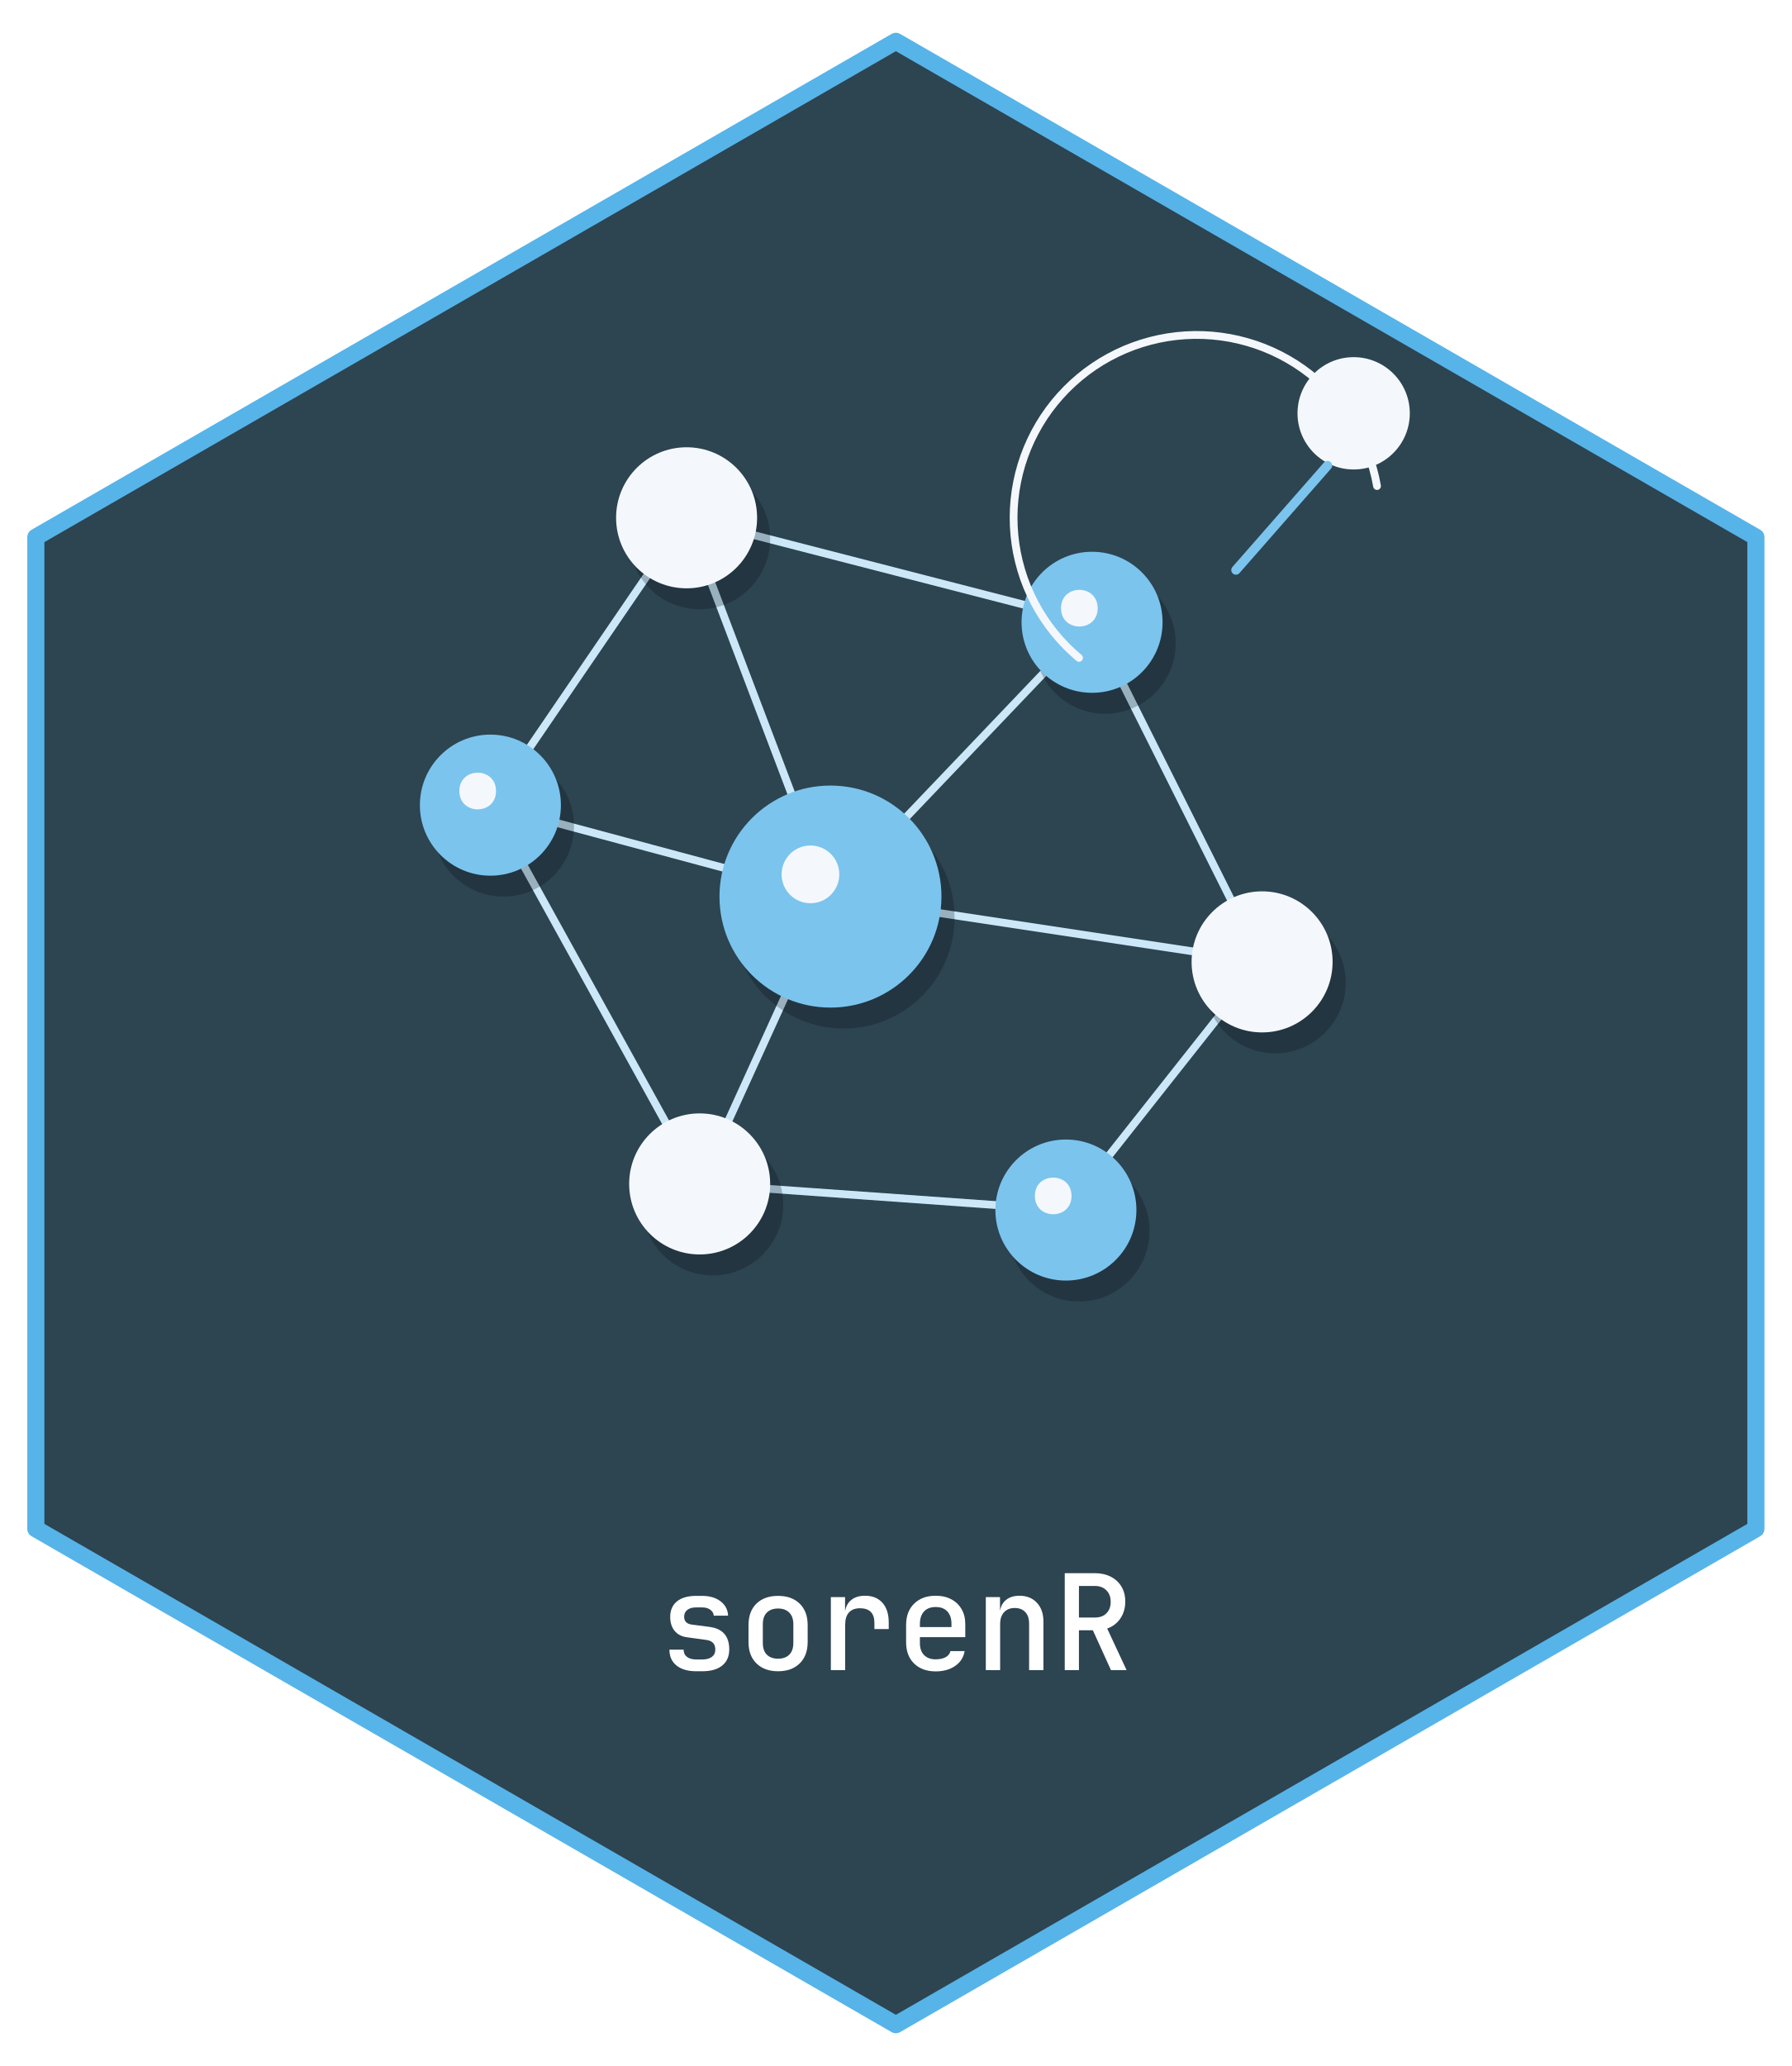
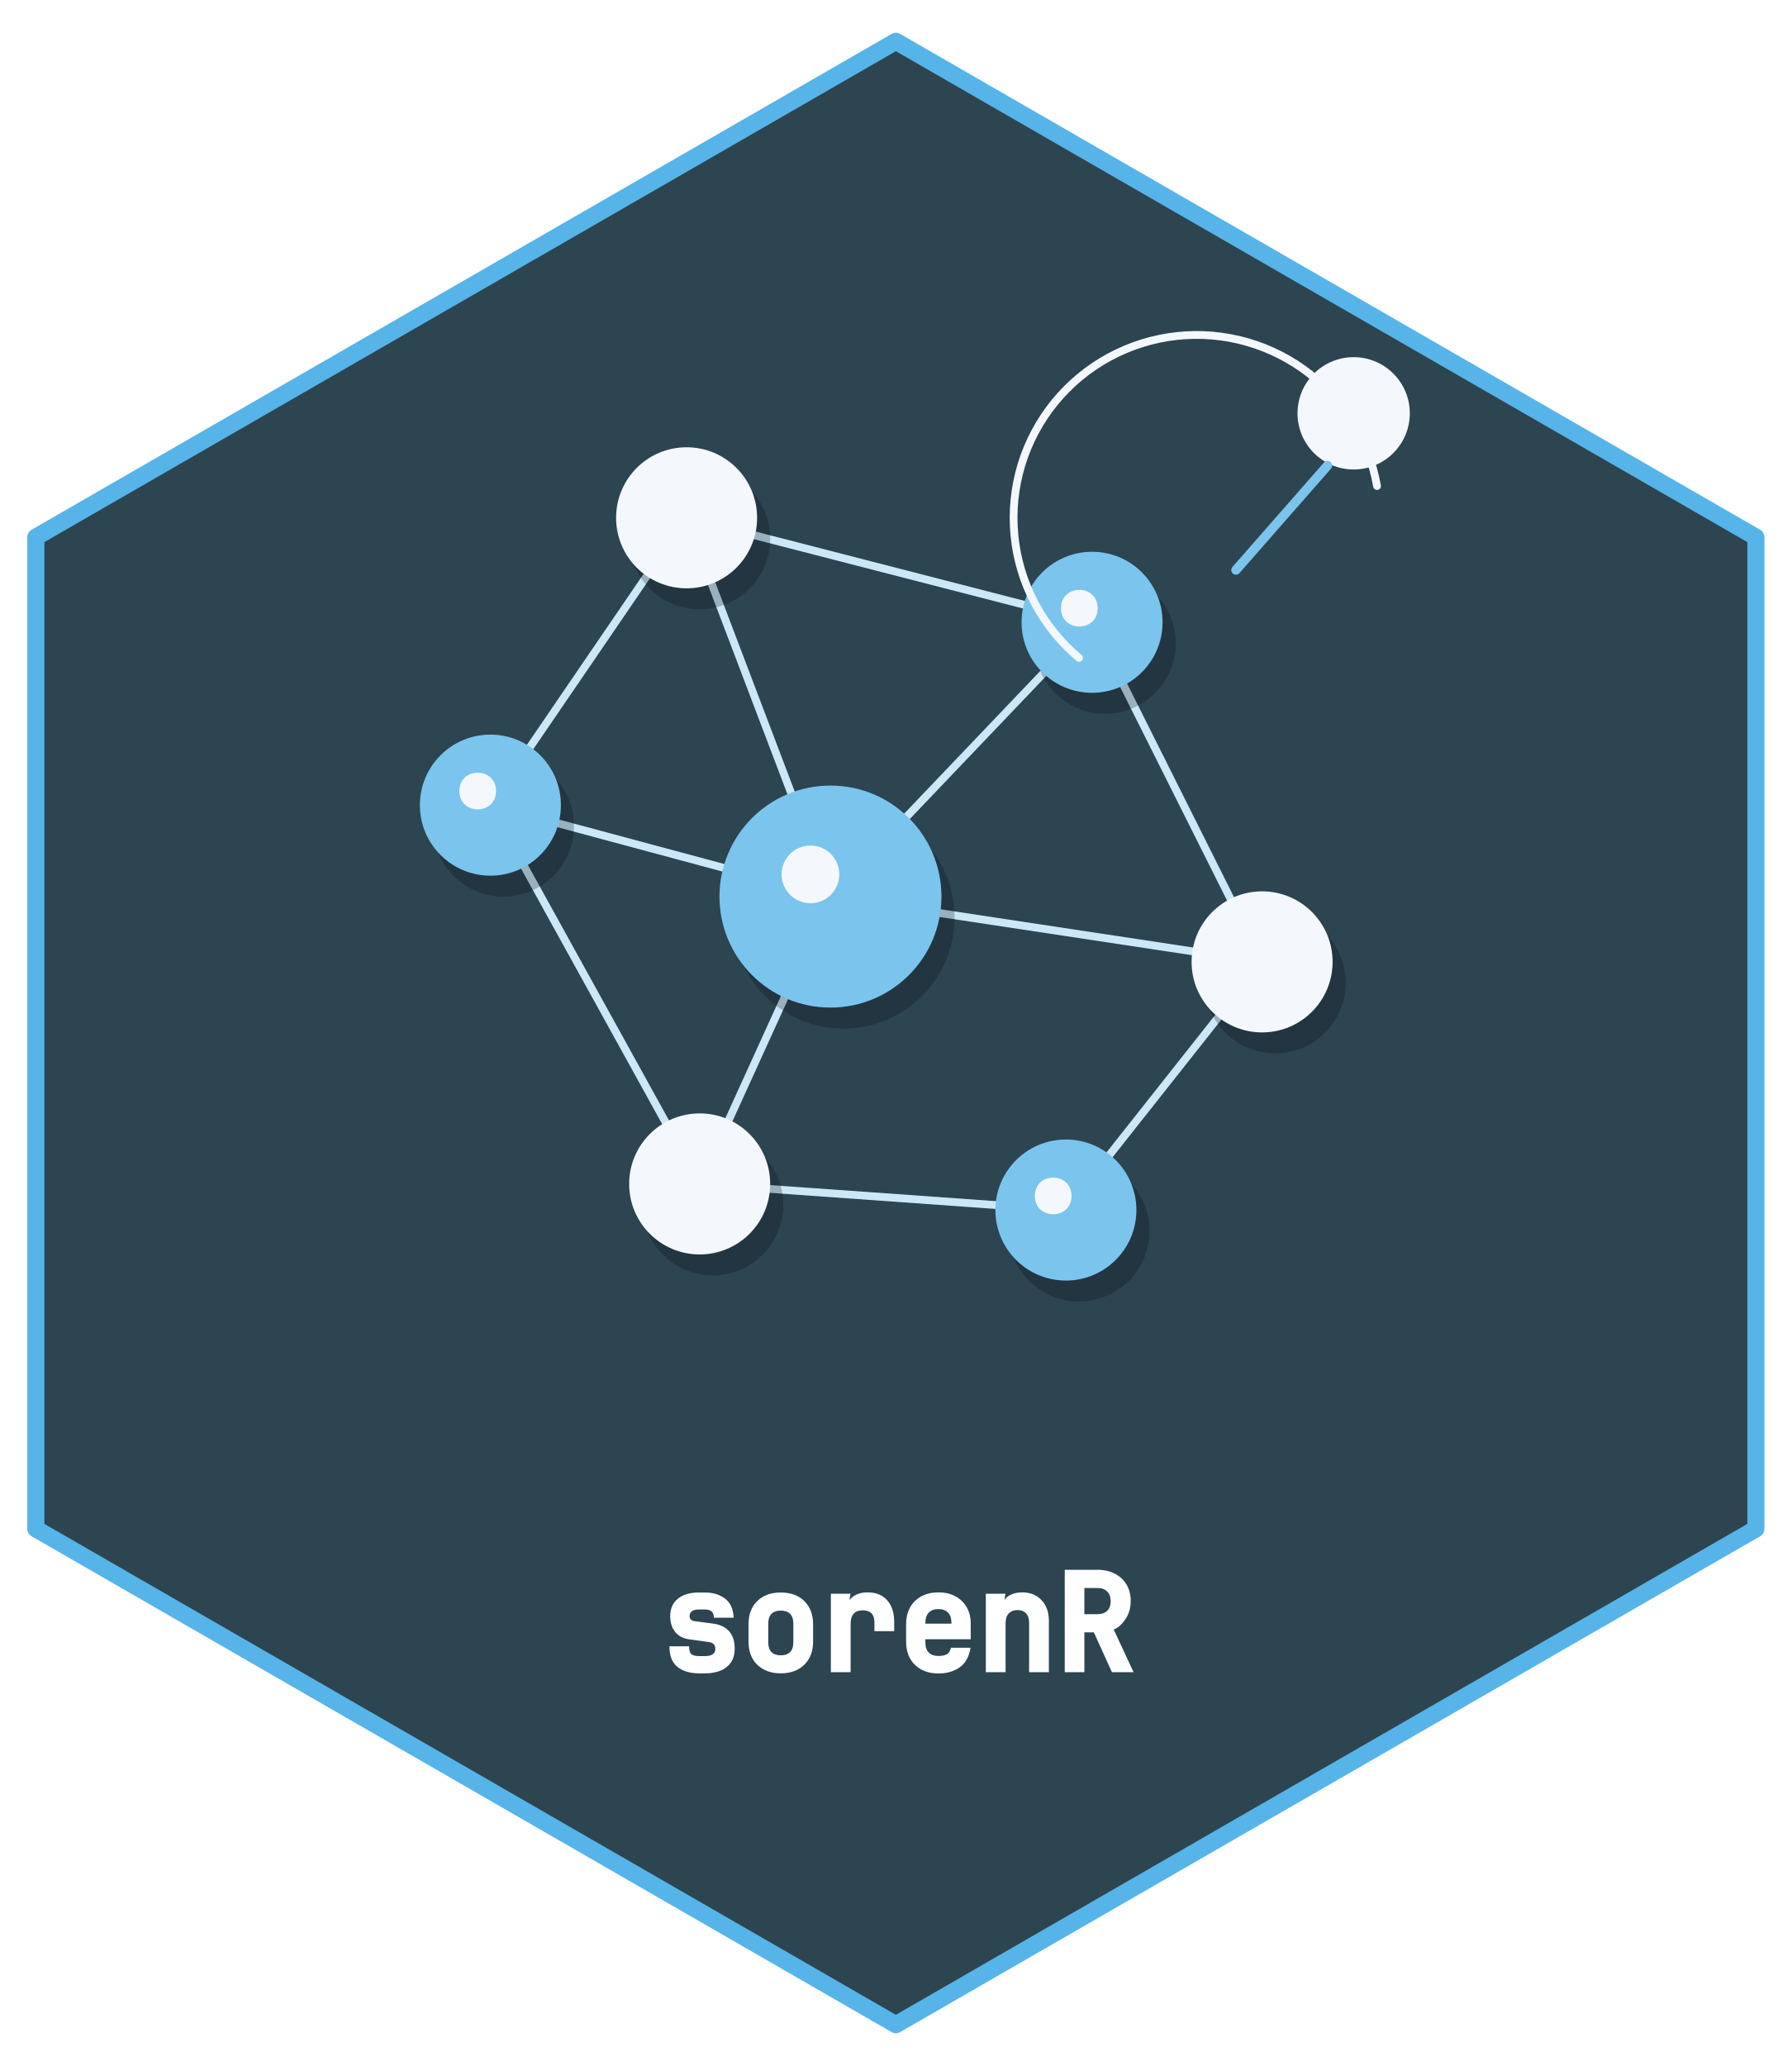
- <svg xmlns="http://www.w3.org/2000/svg" xmlns:xlink="http://www.w3.org/1999/xlink" width="432pt" height="498pt" viewBox="0 0 432 498">
+ <svg xmlns="http://www.w3.org/2000/svg" xmlns:xlink="http://www.w3.org/1999/xlink" width="432" height="498" viewBox="0 0 432 498">
  <defs>
    <g>
      <g id="glyph-0-0">
-         <path d="M 8.891 0.281 C 6.867 0.281 5.281 -0.176 4.125 -1.094 C 2.977 -2.008 2.406 -3.285 2.406 -4.922 L 5.828 -4.922 C 5.828 -4.18 6.094 -3.602 6.625 -3.188 C 7.156 -2.77 7.91 -2.562 8.891 -2.562 L 10.297 -2.562 C 11.305 -2.562 12.086 -2.77 12.641 -3.188 C 13.191 -3.602 13.469 -4.191 13.469 -4.953 C 13.469 -6.297 12.754 -7.066 11.328 -7.266 L 6.688 -7.906 C 5.383 -8.07 4.375 -8.586 3.656 -9.453 C 2.945 -10.316 2.594 -11.441 2.594 -12.828 C 2.594 -14.43 3.133 -15.676 4.219 -16.562 C 5.312 -17.445 6.848 -17.891 8.828 -17.891 L 10.266 -17.891 C 12.109 -17.891 13.598 -17.453 14.734 -16.578 C 15.879 -15.703 16.484 -14.551 16.547 -13.125 L 13.094 -13.125 C 13.051 -13.695 12.773 -14.172 12.266 -14.547 C 11.766 -14.922 11.098 -15.109 10.266 -15.109 L 8.828 -15.109 C 7.91 -15.109 7.203 -14.906 6.703 -14.5 C 6.203 -14.094 5.953 -13.547 5.953 -12.859 C 5.953 -11.773 6.562 -11.145 7.781 -10.969 L 12.125 -10.406 C 15.258 -9.977 16.828 -8.172 16.828 -4.984 C 16.828 -3.305 16.258 -2.008 15.125 -1.094 C 14 -0.176 12.391 0.281 10.297 0.281 Z M 8.891 0.281 " />
+         <path d="M 9.547 0.281 C 7.367 0.281 5.633 -0.234 4.344 -1.266 C 3.051 -2.297 2.406 -3.953 2.406 -6.234 L 7.141 -6.234 C 7.141 -5.266 7.332 -4.629 7.719 -4.328 C 8.113 -4.023 8.723 -3.875 9.547 -3.875 L 10.953 -3.875 C 11.816 -3.875 12.453 -4.023 12.859 -4.328 C 13.266 -4.641 13.469 -5.066 13.469 -5.609 C 13.469 -6.566 12.941 -7.117 11.891 -7.266 L 7.25 -7.906 C 5.781 -8.094 4.633 -8.68 3.812 -9.672 C 3 -10.672 2.594 -11.941 2.594 -13.484 C 2.594 -15.297 3.207 -16.703 4.438 -17.703 C 5.664 -18.703 7.348 -19.203 9.484 -19.203 L 10.922 -19.203 C 12.91 -19.203 14.547 -18.707 15.828 -17.719 C 17.109 -16.738 17.797 -15.207 17.891 -13.125 L 13.141 -13.125 C 13.086 -13.906 12.875 -14.43 12.5 -14.703 C 12.133 -14.973 11.609 -15.109 10.922 -15.109 L 9.484 -15.109 C 8.723 -15.109 8.16 -14.961 7.797 -14.672 C 7.441 -14.379 7.266 -13.992 7.266 -13.516 C 7.266 -12.805 7.688 -12.395 8.531 -12.281 L 12.875 -11.719 C 16.383 -11.238 18.141 -9.211 18.141 -5.641 C 18.141 -3.754 17.504 -2.297 16.234 -1.266 C 14.961 -0.234 13.203 0.281 10.953 0.281 Z M 9.547 0.281 " />
      </g>
      <g id="glyph-0-1">
-         <path d="M 9.594 0.281 C 7.426 0.281 5.695 -0.344 4.406 -1.594 C 3.113 -2.852 2.469 -4.57 2.469 -6.75 L 2.469 -10.844 C 2.469 -13.039 3.102 -14.766 4.375 -16.016 C 5.656 -17.266 7.395 -17.891 9.594 -17.891 C 11.789 -17.891 13.531 -17.266 14.812 -16.016 C 16.094 -14.766 16.734 -13.039 16.734 -10.844 L 16.734 -6.75 C 16.734 -4.57 16.086 -2.852 14.797 -1.594 C 13.504 -0.344 11.77 0.281 9.594 0.281 Z M 9.594 -2.75 C 10.75 -2.75 11.648 -3.07 12.297 -3.719 C 12.953 -4.375 13.281 -5.312 13.281 -6.531 L 13.281 -11.078 C 13.281 -12.285 12.953 -13.211 12.297 -13.859 C 11.648 -14.516 10.75 -14.844 9.594 -14.844 C 8.445 -14.844 7.547 -14.516 6.891 -13.859 C 6.242 -13.211 5.922 -12.285 5.922 -11.078 L 5.922 -6.531 C 5.922 -5.312 6.242 -4.375 6.891 -3.719 C 7.547 -3.07 8.445 -2.75 9.594 -2.75 Z M 9.594 -2.75 " />
+         <path d="M 10.25 0.281 C 7.906 0.281 6.02 -0.406 4.594 -1.781 C 3.176 -3.164 2.469 -5.039 2.469 -7.406 L 2.469 -11.5 C 2.469 -13.883 3.172 -15.766 4.578 -17.141 C 5.984 -18.516 7.875 -19.203 10.25 -19.203 C 12.625 -19.203 14.516 -18.516 15.922 -17.141 C 17.336 -15.766 18.047 -13.883 18.047 -11.5 L 18.047 -7.406 C 18.047 -5.039 17.332 -3.164 15.906 -1.781 C 14.488 -0.406 12.602 0.281 10.25 0.281 Z M 10.25 -4.062 C 11.227 -4.062 11.977 -4.32 12.5 -4.844 C 13.02 -5.363 13.281 -6.145 13.281 -7.188 L 13.281 -11.734 C 13.281 -12.766 13.02 -13.539 12.5 -14.062 C 11.977 -14.582 11.227 -14.844 10.25 -14.844 C 9.281 -14.844 8.535 -14.582 8.016 -14.062 C 7.492 -13.539 7.234 -12.766 7.234 -11.734 L 7.234 -7.188 C 7.234 -6.145 7.492 -5.363 8.016 -4.844 C 8.535 -4.32 9.281 -4.062 10.25 -4.062 Z M 10.25 -4.062 " />
      </g>
      <g id="glyph-0-2">
-         <path d="M 3.328 0 L 3.328 -17.594 L 6.75 -17.594 L 6.75 -14.141 C 6.926 -15.316 7.426 -16.238 8.25 -16.906 C 9.082 -17.582 10.18 -17.922 11.547 -17.922 C 13.359 -17.922 14.766 -17.352 15.766 -16.219 C 16.773 -15.094 17.281 -13.504 17.281 -11.453 L 17.281 -9.891 L 13.828 -9.891 L 13.828 -11.359 C 13.828 -13.723 12.664 -14.906 10.344 -14.906 C 9.188 -14.906 8.301 -14.566 7.688 -13.891 C 7.082 -13.223 6.781 -12.25 6.781 -10.969 L 6.781 0 Z M 3.328 0 " />
+         <path d="M 3.328 0 L 3.328 -18.906 L 8.062 -18.906 L 7.406 -14.797 C 7.176 -16.203 7.535 -17.289 8.484 -18.062 C 9.441 -18.844 10.68 -19.234 12.203 -19.234 C 14.211 -19.234 15.781 -18.598 16.906 -17.328 C 18.031 -16.066 18.594 -14.328 18.594 -12.109 L 18.594 -9.891 L 13.828 -9.891 L 13.828 -12.016 C 13.828 -13.941 12.883 -14.906 11 -14.906 C 10.039 -14.906 9.316 -14.633 8.828 -14.094 C 8.336 -13.562 8.094 -12.738 8.094 -11.625 L 8.094 0 Z M 3.328 0 " />
      </g>
      <g id="glyph-0-3">
-         <path d="M 9.594 0.312 C 7.445 0.312 5.723 -0.312 4.422 -1.562 C 3.117 -2.82 2.469 -4.539 2.469 -6.719 L 2.469 -10.875 C 2.469 -13.051 3.117 -14.77 4.422 -16.031 C 5.723 -17.289 7.445 -17.922 9.594 -17.922 C 11.051 -17.922 12.312 -17.633 13.375 -17.062 C 14.438 -16.5 15.258 -15.707 15.844 -14.688 C 16.438 -13.664 16.734 -12.473 16.734 -11.109 L 16.734 -7.938 L 5.797 -7.938 L 5.797 -6.5 C 5.797 -5.258 6.133 -4.297 6.812 -3.609 C 7.5 -2.93 8.426 -2.594 9.594 -2.594 C 10.562 -2.594 11.363 -2.766 12 -3.109 C 12.633 -3.461 13.02 -3.953 13.156 -4.578 L 16.578 -4.578 C 16.336 -3.086 15.582 -1.898 14.312 -1.016 C 13.051 -0.129 11.477 0.312 9.594 0.312 Z M 5.797 -11.109 L 5.797 -10.375 L 13.406 -10.375 L 13.406 -11.141 C 13.406 -12.441 13.07 -13.441 12.406 -14.141 C 11.75 -14.848 10.812 -15.203 9.594 -15.203 C 8.383 -15.203 7.445 -14.844 6.781 -14.125 C 6.125 -13.414 5.797 -12.41 5.797 -11.109 Z M 5.797 -11.109 " />
+         <path d="M 10.25 0.312 C 7.926 0.312 6.047 -0.375 4.609 -1.75 C 3.18 -3.133 2.469 -5.008 2.469 -7.375 L 2.469 -11.531 C 2.469 -13.895 3.18 -15.77 4.609 -17.156 C 6.047 -18.539 7.926 -19.234 10.25 -19.234 C 11.82 -19.234 13.188 -18.922 14.344 -18.297 C 15.508 -17.672 16.414 -16.797 17.062 -15.672 C 17.719 -14.547 18.047 -13.242 18.047 -11.766 L 18.047 -7.938 L 7.109 -7.938 L 7.109 -7.156 C 7.109 -6.094 7.383 -5.285 7.938 -4.734 C 8.488 -4.18 9.258 -3.906 10.25 -3.906 C 11.102 -3.906 11.781 -4.039 12.281 -4.312 C 12.781 -4.594 13.113 -5.117 13.281 -5.891 L 18 -5.891 C 17.656 -3.711 16.781 -2.133 15.375 -1.156 C 13.977 -0.176 12.27 0.312 10.25 0.312 Z M 7.109 -11.766 L 7.109 -11.688 L 13.406 -11.688 L 13.406 -11.797 C 13.406 -12.922 13.133 -13.77 12.594 -14.344 C 12.062 -14.914 11.281 -15.203 10.25 -15.203 C 9.227 -15.203 8.445 -14.91 7.906 -14.328 C 7.375 -13.754 7.109 -12.898 7.109 -11.766 Z M 7.109 -11.766 " />
      </g>
      <g id="glyph-0-4">
-         <path d="M 2.688 0 L 2.688 -17.594 L 6.109 -17.594 L 6.109 -14.234 C 6.285 -15.391 6.781 -16.289 7.594 -16.938 C 8.414 -17.594 9.488 -17.922 10.812 -17.922 C 12.562 -17.922 13.957 -17.359 15 -16.234 C 16.051 -15.117 16.578 -13.613 16.578 -11.719 L 16.578 0 L 13.125 0 L 13.125 -11.203 C 13.125 -12.422 12.812 -13.352 12.188 -14 C 11.57 -14.645 10.727 -14.969 9.656 -14.969 C 8.57 -14.969 7.711 -14.625 7.078 -13.938 C 6.453 -13.258 6.141 -12.316 6.141 -11.109 L 6.141 0 Z M 2.688 0 " />
+         <path d="M 2.688 0 L 2.688 -18.906 L 7.422 -18.906 L 6.766 -14.891 C 6.535 -16.285 6.891 -17.359 7.828 -18.109 C 8.773 -18.859 9.988 -19.234 11.469 -19.234 C 13.406 -19.234 14.957 -18.609 16.125 -17.359 C 17.301 -16.109 17.891 -14.445 17.891 -12.375 L 17.891 0 L 13.125 0 L 13.125 -11.859 C 13.125 -12.898 12.875 -13.676 12.375 -14.188 C 11.883 -14.707 11.195 -14.969 10.312 -14.969 C 9.414 -14.969 8.711 -14.691 8.203 -14.141 C 7.703 -13.598 7.453 -12.805 7.453 -11.766 L 7.453 0 Z M 2.688 0 " />
      </g>
      <g id="glyph-0-5">
-         <path d="M 2.719 0 L 2.719 -23.359 L 10.016 -23.359 C 11.461 -23.359 12.734 -23.07 13.828 -22.5 C 14.93 -21.938 15.785 -21.145 16.391 -20.125 C 17.004 -19.102 17.312 -17.898 17.312 -16.516 C 17.312 -14.953 16.914 -13.594 16.125 -12.438 C 15.332 -11.289 14.273 -10.484 12.953 -10.016 L 17.625 0 L 13.859 0 L 9.5 -9.594 L 6.141 -9.594 L 6.141 0 Z M 6.141 -12.672 L 10.016 -12.672 C 11.172 -12.672 12.086 -13.008 12.766 -13.688 C 13.453 -14.375 13.797 -15.297 13.797 -16.453 C 13.797 -17.617 13.445 -18.547 12.75 -19.234 C 12.062 -19.93 11.148 -20.281 10.016 -20.281 L 6.141 -20.281 Z M 6.141 -12.672 " />
+         <path d="M 2.719 0 L 2.719 -24.672 L 10.672 -24.672 C 12.223 -24.672 13.598 -24.359 14.797 -23.734 C 16.004 -23.117 16.941 -22.25 17.609 -21.125 C 18.285 -20 18.625 -18.68 18.625 -17.172 C 18.625 -15.473 18.188 -13.988 17.312 -12.719 C 16.445 -11.457 15.516 -10.648 14.516 -10.297 L 19.312 0 L 14.094 0 L 9.734 -9.594 L 7.453 -9.594 L 7.453 0 Z M 7.453 -13.984 L 10.672 -13.984 C 11.648 -13.984 12.414 -14.258 12.969 -14.812 C 13.52 -15.363 13.797 -16.129 13.797 -17.109 C 13.797 -18.098 13.516 -18.875 12.953 -19.438 C 12.391 -20 11.629 -20.281 10.672 -20.281 L 7.453 -20.281 Z M 7.453 -13.984 " />
      </g>
    </g>
  </defs>
  <path fill-rule="nonzero" fill="rgb(17.647%, 26.667%, 31.765%)" fill-opacity="1" stroke-width="4.125" stroke-linecap="round" stroke-linejoin="round" stroke="rgb(33.725%, 70.588%, 91.373%)" stroke-opacity="1" stroke-miterlimit="10" d="M 216 9.961 L 423.359 129.48 L 423.359 368.52 L 216 488.039 L 8.641 368.52 L 8.641 129.48 Z M 216 9.961 " />
  <path fill="none" stroke-width="1.875" stroke-linecap="round" stroke-linejoin="round" stroke="rgb(80%, 90.98%, 97.255%)" stroke-opacity="1" stroke-miterlimit="10" d="M 118.238 194.078 L 165.543 124.812 " />
  <path fill="none" stroke-width="1.875" stroke-linecap="round" stroke-linejoin="round" stroke="rgb(80%, 90.98%, 97.255%)" stroke-opacity="1" stroke-miterlimit="10" d="M 118.238 194.078 L 200.23 216.113 " />
  <path fill="none" stroke-width="1.875" stroke-linecap="round" stroke-linejoin="round" stroke="rgb(80%, 90.98%, 97.255%)" stroke-opacity="1" stroke-miterlimit="10" d="M 118.238 194.078 L 168.695 285.379 " />
  <path fill="none" stroke-width="1.875" stroke-linecap="round" stroke-linejoin="round" stroke="rgb(80%, 90.98%, 97.255%)" stroke-opacity="1" stroke-miterlimit="10" d="M 165.543 124.812 L 200.23 216.113 " />
  <path fill="none" stroke-width="1.875" stroke-linecap="round" stroke-linejoin="round" stroke="rgb(80%, 90.98%, 97.255%)" stroke-opacity="1" stroke-miterlimit="10" d="M 165.543 124.812 L 263.305 150 " />
  <path fill="none" stroke-width="1.875" stroke-linecap="round" stroke-linejoin="round" stroke="rgb(80%, 90.98%, 97.255%)" stroke-opacity="1" stroke-miterlimit="10" d="M 200.23 216.113 L 168.695 285.379 " />
  <path fill="none" stroke-width="1.875" stroke-linecap="round" stroke-linejoin="round" stroke="rgb(80%, 90.98%, 97.255%)" stroke-opacity="1" stroke-miterlimit="10" d="M 200.23 216.113 L 263.305 150 " />
  <path fill="none" stroke-width="1.875" stroke-linecap="round" stroke-linejoin="round" stroke="rgb(80%, 90.98%, 97.255%)" stroke-opacity="1" stroke-miterlimit="10" d="M 200.23 216.113 L 304.301 231.855 " />
  <path fill="none" stroke-width="1.875" stroke-linecap="round" stroke-linejoin="round" stroke="rgb(80%, 90.98%, 97.255%)" stroke-opacity="1" stroke-miterlimit="10" d="M 168.695 285.379 L 256.996 291.676 " />
  <path fill="none" stroke-width="1.875" stroke-linecap="round" stroke-linejoin="round" stroke="rgb(80%, 90.98%, 97.255%)" stroke-opacity="1" stroke-miterlimit="10" d="M 263.305 150 L 304.301 231.855 " />
  <path fill="none" stroke-width="1.875" stroke-linecap="round" stroke-linejoin="round" stroke="rgb(80%, 90.98%, 97.255%)" stroke-opacity="1" stroke-miterlimit="10" d="M 304.301 231.855 L 256.996 291.676 " />
  <path fill-rule="nonzero" fill="rgb(1.176%, 3.922%, 7.059%)" fill-opacity="0.251" d="M 138.395 199.113 C 138.395 208.504 130.781 216.113 121.391 216.113 C 112.004 216.113 104.391 208.504 104.391 199.113 C 104.391 189.723 112.004 182.113 121.391 182.113 C 130.781 182.113 138.395 189.723 138.395 199.113 " />
  <path fill-rule="nonzero" fill="rgb(48.235%, 76.863%, 92.941%)" fill-opacity="1" d="M 135.238 194.078 C 135.238 203.465 127.629 211.078 118.238 211.078 C 108.848 211.078 101.238 203.465 101.238 194.078 C 101.238 184.688 108.848 177.074 118.238 177.074 C 127.629 177.074 135.238 184.688 135.238 194.078 " />
  <path fill-rule="nonzero" fill="rgb(95.686%, 97.255%, 98.824%)" fill-opacity="1" d="M 119.594 190.676 C 119.594 196.57 110.754 196.57 110.754 190.676 C 110.754 184.781 119.594 184.781 119.594 190.676 " />
  <path fill-rule="nonzero" fill="rgb(1.176%, 3.922%, 7.059%)" fill-opacity="0.251" d="M 185.695 129.852 C 185.695 139.238 178.086 146.852 168.695 146.852 C 159.305 146.852 151.695 139.238 151.695 129.852 C 151.695 120.461 159.305 112.848 168.695 112.848 C 178.086 112.848 185.695 120.461 185.695 129.852 " />
  <path fill-rule="nonzero" fill="rgb(95.686%, 97.255%, 98.824%)" fill-opacity="1" d="M 182.543 124.812 C 182.543 134.203 174.934 141.812 165.543 141.812 C 156.152 141.812 148.543 134.203 148.543 124.812 C 148.543 115.422 156.152 107.812 165.543 107.812 C 174.934 107.812 182.543 115.422 182.543 124.812 " />
  <path fill-rule="nonzero" fill="rgb(95.686%, 97.255%, 98.824%)" fill-opacity="1" d="M 166.898 121.414 C 166.898 127.305 158.059 127.305 158.059 121.414 C 158.059 115.52 166.898 115.52 166.898 121.414 " />
  <path fill-rule="nonzero" fill="rgb(1.176%, 3.922%, 7.059%)" fill-opacity="0.251" d="M 230.148 221.152 C 230.148 235.934 218.164 247.914 203.387 247.914 C 188.605 247.914 176.625 235.934 176.625 221.152 C 176.625 206.371 188.605 194.391 203.387 194.391 C 218.164 194.391 230.148 206.371 230.148 221.152 " />
  <path fill-rule="nonzero" fill="rgb(48.235%, 76.863%, 92.941%)" fill-opacity="1" d="M 226.992 216.113 C 226.992 230.895 215.012 242.875 200.23 242.875 C 185.453 242.875 173.473 230.895 173.473 216.113 C 173.473 201.336 185.453 189.355 200.23 189.355 C 215.012 189.355 226.992 201.336 226.992 216.113 " />
  <path fill-rule="nonzero" fill="rgb(95.686%, 97.255%, 98.824%)" fill-opacity="1" d="M 202.363 210.762 C 202.363 214.605 199.25 217.723 195.406 217.723 C 191.562 217.723 188.449 214.605 188.449 210.762 C 188.449 206.922 191.562 203.805 195.406 203.805 C 199.25 203.805 202.363 206.922 202.363 210.762 " />
  <path fill-rule="nonzero" fill="rgb(1.176%, 3.922%, 7.059%)" fill-opacity="0.251" d="M 188.852 290.418 C 188.852 299.805 181.238 307.418 171.848 307.418 C 162.461 307.418 154.848 299.805 154.848 290.418 C 154.848 281.027 162.461 273.414 171.848 273.414 C 181.238 273.414 188.852 281.027 188.852 290.418 " />
  <path fill-rule="nonzero" fill="rgb(95.686%, 97.255%, 98.824%)" fill-opacity="1" d="M 185.695 285.379 C 185.695 294.77 178.086 302.379 168.695 302.379 C 159.305 302.379 151.695 294.77 151.695 285.379 C 151.695 275.988 159.305 268.379 168.695 268.379 C 178.086 268.379 185.695 275.988 185.695 285.379 " />
  <path fill-rule="nonzero" fill="rgb(95.686%, 97.255%, 98.824%)" fill-opacity="1" d="M 170.051 281.977 C 170.051 287.871 161.211 287.871 161.211 281.977 C 161.211 276.086 170.051 276.086 170.051 281.977 " />
  <path fill-rule="nonzero" fill="rgb(1.176%, 3.922%, 7.059%)" fill-opacity="0.251" d="M 283.457 155.035 C 283.457 164.426 275.848 172.039 266.457 172.039 C 257.066 172.039 249.457 164.426 249.457 155.035 C 249.457 145.648 257.066 138.035 266.457 138.035 C 275.848 138.035 283.457 145.648 283.457 155.035 " />
  <path fill-rule="nonzero" fill="rgb(48.235%, 76.863%, 92.941%)" fill-opacity="1" d="M 280.305 150 C 280.305 159.391 272.695 167 263.305 167 C 253.914 167 246.305 159.391 246.305 150 C 246.305 140.609 253.914 133 263.305 133 C 272.695 133 280.305 140.609 280.305 150 " />
  <path fill-rule="nonzero" fill="rgb(95.686%, 97.255%, 98.824%)" fill-opacity="1" d="M 264.66 146.598 C 264.66 152.492 255.82 152.492 255.82 146.598 C 255.82 140.707 264.66 140.707 264.66 146.598 " />
  <path fill-rule="nonzero" fill="rgb(1.176%, 3.922%, 7.059%)" fill-opacity="0.251" d="M 324.457 236.895 C 324.457 246.285 316.844 253.895 307.453 253.895 C 298.066 253.895 290.453 246.285 290.453 236.895 C 290.453 227.504 298.066 219.895 307.453 219.895 C 316.844 219.895 324.457 227.504 324.457 236.895 " />
  <path fill-rule="nonzero" fill="rgb(95.686%, 97.255%, 98.824%)" fill-opacity="1" d="M 321.301 231.855 C 321.301 241.246 313.691 248.859 304.301 248.859 C 294.91 248.859 287.301 241.246 287.301 231.855 C 287.301 222.469 294.91 214.855 304.301 214.855 C 313.691 214.855 321.301 222.469 321.301 231.855 " />
  <path fill-rule="nonzero" fill="rgb(95.686%, 97.255%, 98.824%)" fill-opacity="1" d="M 305.656 228.457 C 305.656 234.352 296.816 234.352 296.816 228.457 C 296.816 222.562 305.656 222.562 305.656 228.457 " />
  <path fill-rule="nonzero" fill="rgb(1.176%, 3.922%, 7.059%)" fill-opacity="0.251" d="M 277.152 296.711 C 277.152 306.102 269.539 313.715 260.152 313.715 C 250.762 313.715 243.148 306.102 243.148 296.711 C 243.148 287.324 250.762 279.711 260.152 279.711 C 269.539 279.711 277.152 287.324 277.152 296.711 " />
  <path fill-rule="nonzero" fill="rgb(48.235%, 76.863%, 92.941%)" fill-opacity="1" d="M 273.996 291.676 C 273.996 301.066 266.387 308.676 256.996 308.676 C 247.605 308.676 239.996 301.066 239.996 291.676 C 239.996 282.285 247.605 274.676 256.996 274.676 C 266.387 274.676 273.996 282.285 273.996 291.676 " />
  <path fill-rule="nonzero" fill="rgb(95.686%, 97.255%, 98.824%)" fill-opacity="1" d="M 258.352 288.273 C 258.352 294.168 249.512 294.168 249.512 288.273 C 249.512 282.383 258.352 282.383 258.352 288.273 " />
  <path fill="none" stroke-width="1.875" stroke-linecap="round" stroke-linejoin="round" stroke="rgb(95.686%, 97.255%, 98.824%)" stroke-opacity="1" stroke-miterlimit="10" d="M 332.012 117.16 L 331.59 115.059 L 331.062 112.98 L 330.438 110.934 L 329.711 108.918 L 328.891 106.938 L 327.973 105.004 L 326.961 103.113 L 325.859 101.273 L 324.672 99.492 L 323.395 97.77 L 322.039 96.109 L 320.602 94.52 L 319.09 93 L 317.504 91.555 L 315.852 90.188 L 314.137 88.902 L 312.359 87.703 L 310.523 86.594 L 308.637 85.57 L 306.703 84.641 L 304.727 83.809 L 302.715 83.07 L 300.664 82.434 L 298.59 81.895 L 296.488 81.457 L 294.367 81.121 L 292.234 80.891 L 290.094 80.762 L 287.949 80.738 L 285.805 80.82 L 283.664 81.004 L 281.539 81.293 L 279.43 81.684 L 277.34 82.176 L 275.281 82.77 L 273.25 83.461 L 271.254 84.25 L 269.301 85.137 L 267.395 86.117 L 265.535 87.188 L 263.73 88.348 L 261.984 89.594 L 260.305 90.922 L 258.688 92.332 L 257.141 93.82 L 255.672 95.379 L 254.277 97.008 L 252.965 98.699 L 251.734 100.457 L 250.594 102.27 L 249.543 104.137 L 248.582 106.055 L 247.715 108.012 L 246.945 110.012 L 246.273 112.047 L 245.703 114.113 L 245.234 116.203 L 244.863 118.312 L 244.602 120.438 L 244.438 122.574 L 244.383 124.715 L 244.43 126.855 L 244.582 128.992 L 244.836 131.121 L 245.195 133.234 L 245.656 135.324 L 246.219 137.391 L 246.879 139.43 L 247.641 141.434 L 248.5 143.398 L 249.449 145.316 L 250.492 147.188 L 251.629 149.008 L 252.848 150.77 L 254.152 152.469 L 255.539 154.102 L 257.004 155.668 L 258.543 157.16 L 260.152 158.578 " />
  <path fill-rule="nonzero" fill="rgb(95.686%, 97.255%, 98.824%)" fill-opacity="1" d="M 339.914 99.625 C 339.914 107.102 333.852 113.164 326.375 113.164 C 318.898 113.164 312.84 107.102 312.84 99.625 C 312.84 92.148 318.898 86.09 326.375 86.09 C 333.852 86.09 339.914 92.148 339.914 99.625 " />
  <path fill="none" stroke-width="2.25" stroke-linecap="round" stroke-linejoin="round" stroke="rgb(48.235%, 76.863%, 92.941%)" stroke-opacity="1" stroke-miterlimit="10" d="M 297.992 137.406 L 320.07 112.219 " />
  <g fill="rgb(100%, 100%, 100%)" fill-opacity="1">
-     <use xlink:href="#glyph-0-0" x="159" y="402.569" />
-     <use xlink:href="#glyph-0-1" x="178" y="402.569" />
-     <use xlink:href="#glyph-0-2" x="197" y="402.569" />
-     <use xlink:href="#glyph-0-3" x="216" y="402.569" />
-     <use xlink:href="#glyph-0-4" x="235" y="402.569" />
-     <use xlink:href="#glyph-0-5" x="254" y="402.569" />
+     <use xlink:href="#glyph-0-0" x="159" y="403.069" />
+     <use xlink:href="#glyph-0-1" x="178" y="403.069" />
+     <use xlink:href="#glyph-0-2" x="197" y="403.069" />
+     <use xlink:href="#glyph-0-3" x="216" y="403.069" />
+     <use xlink:href="#glyph-0-4" x="235" y="403.069" />
+     <use xlink:href="#glyph-0-5" x="254" y="403.069" />
  </g>
</svg>
